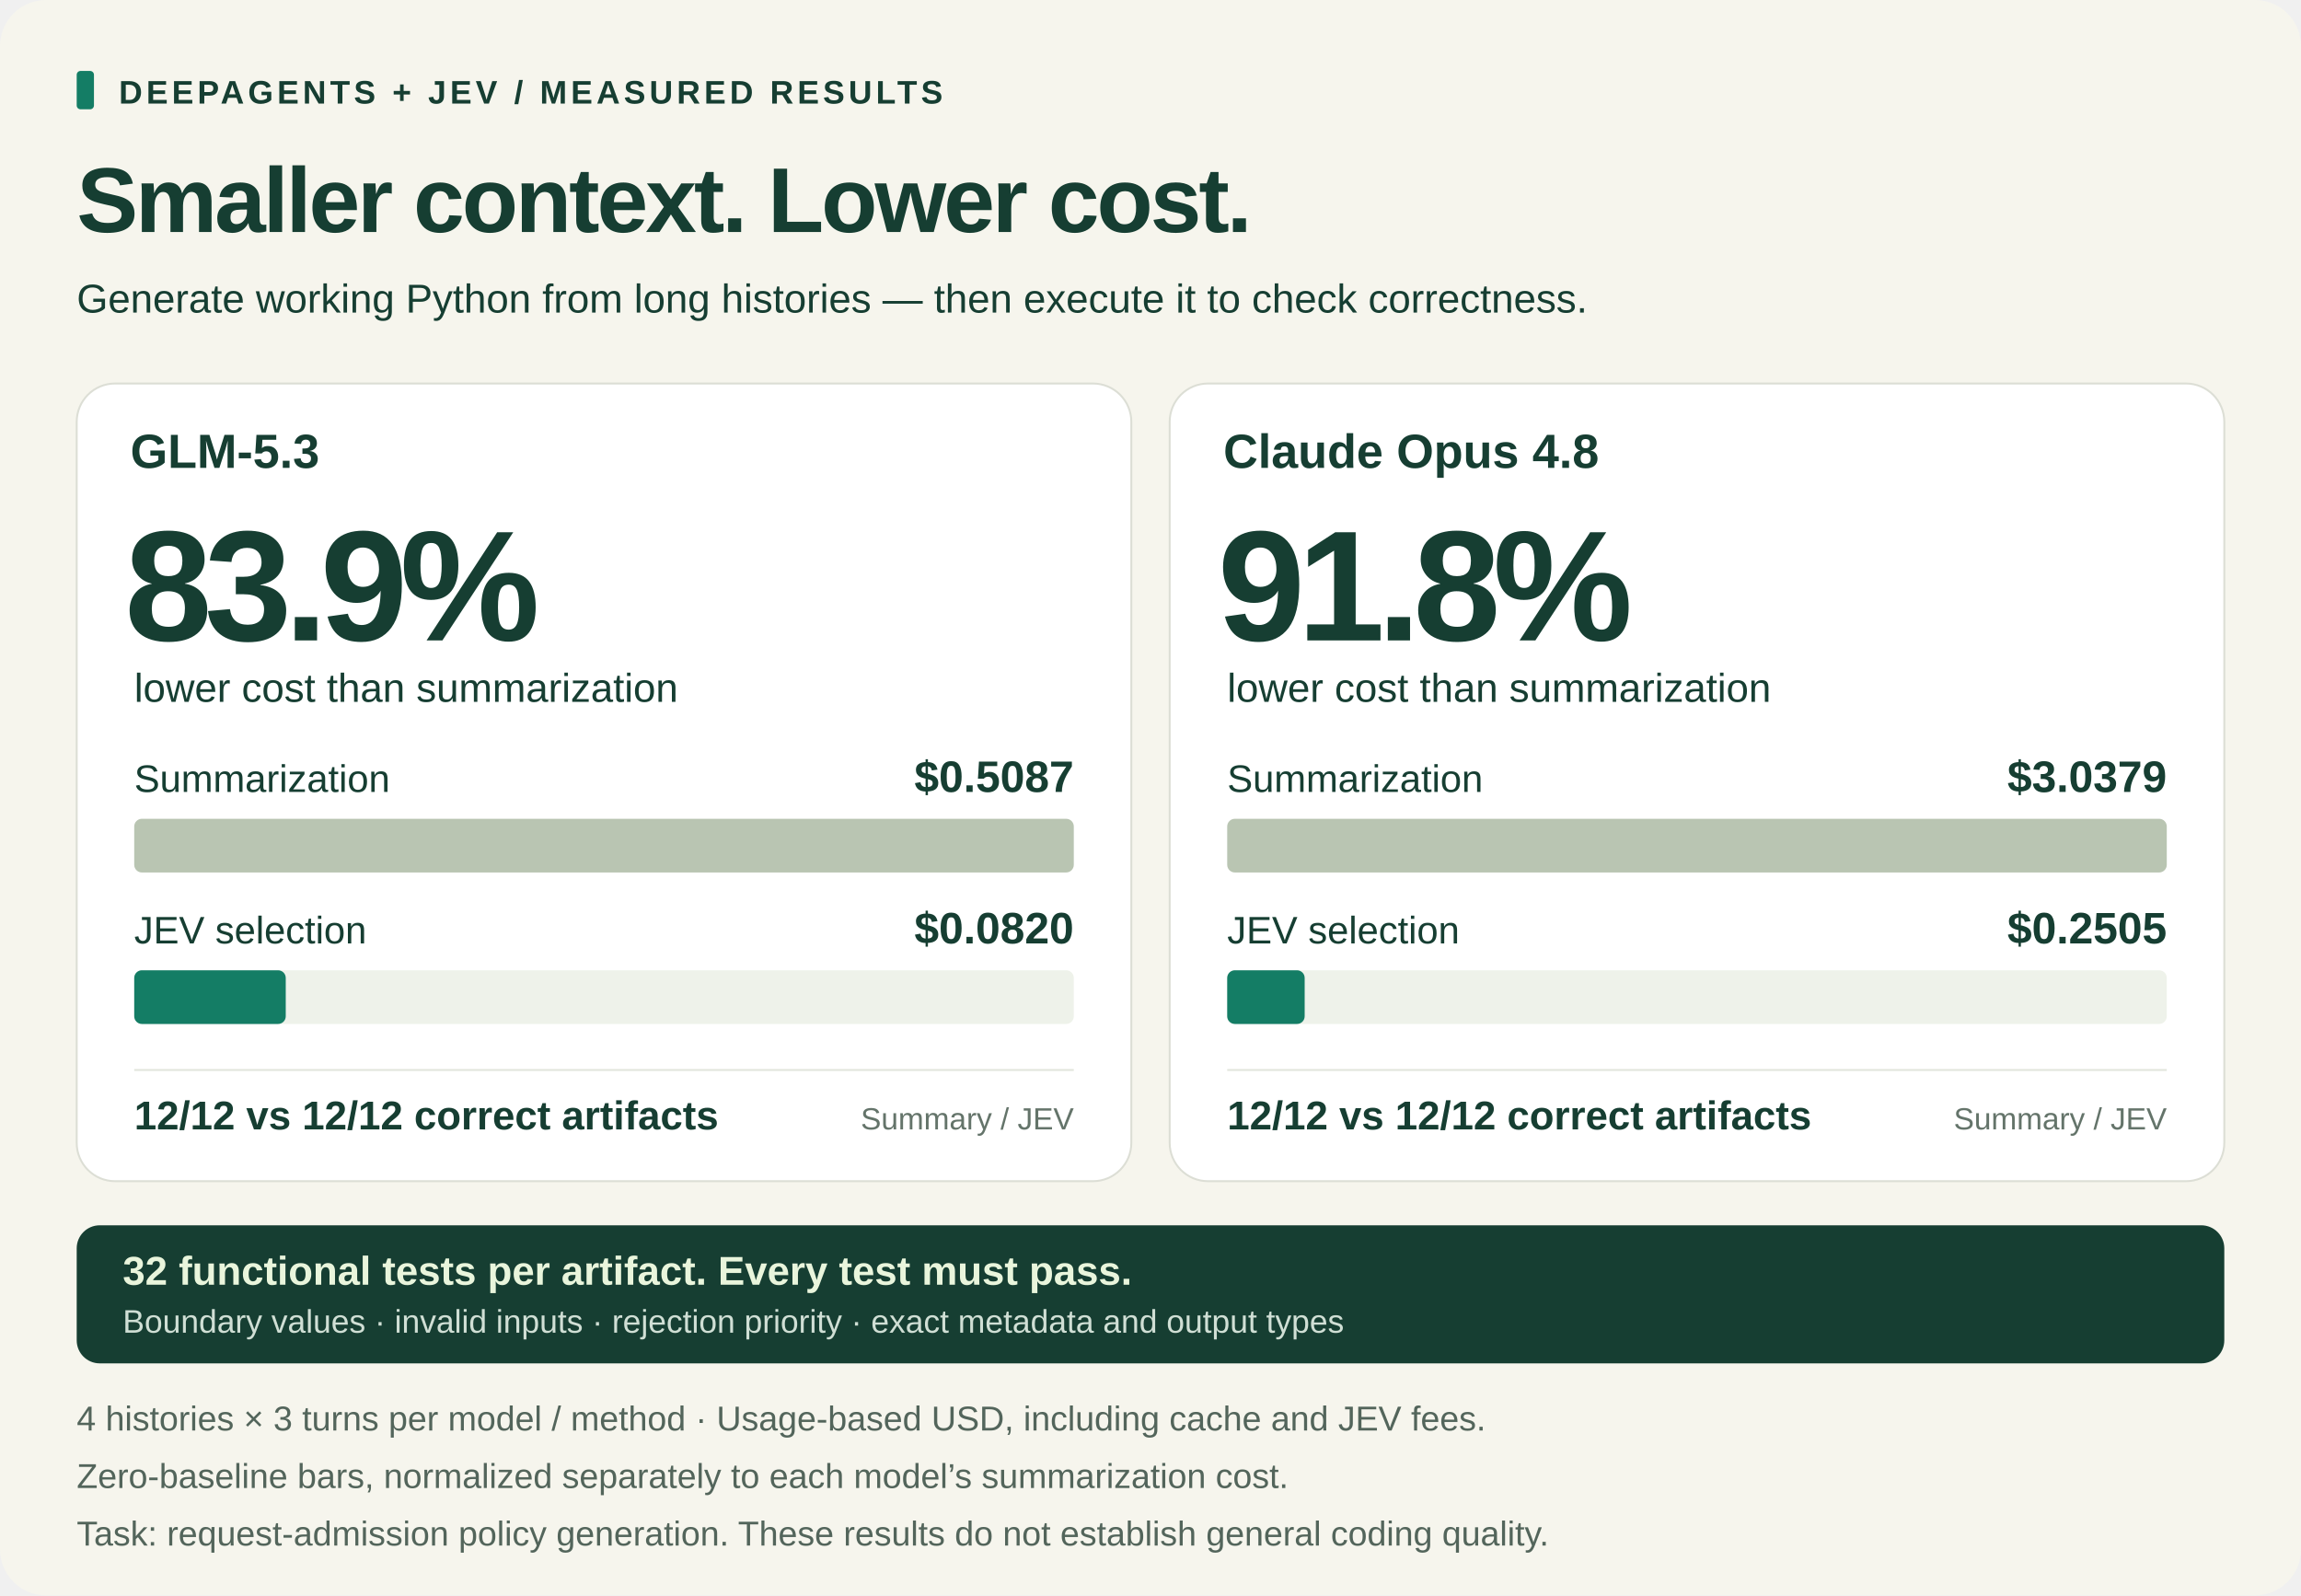
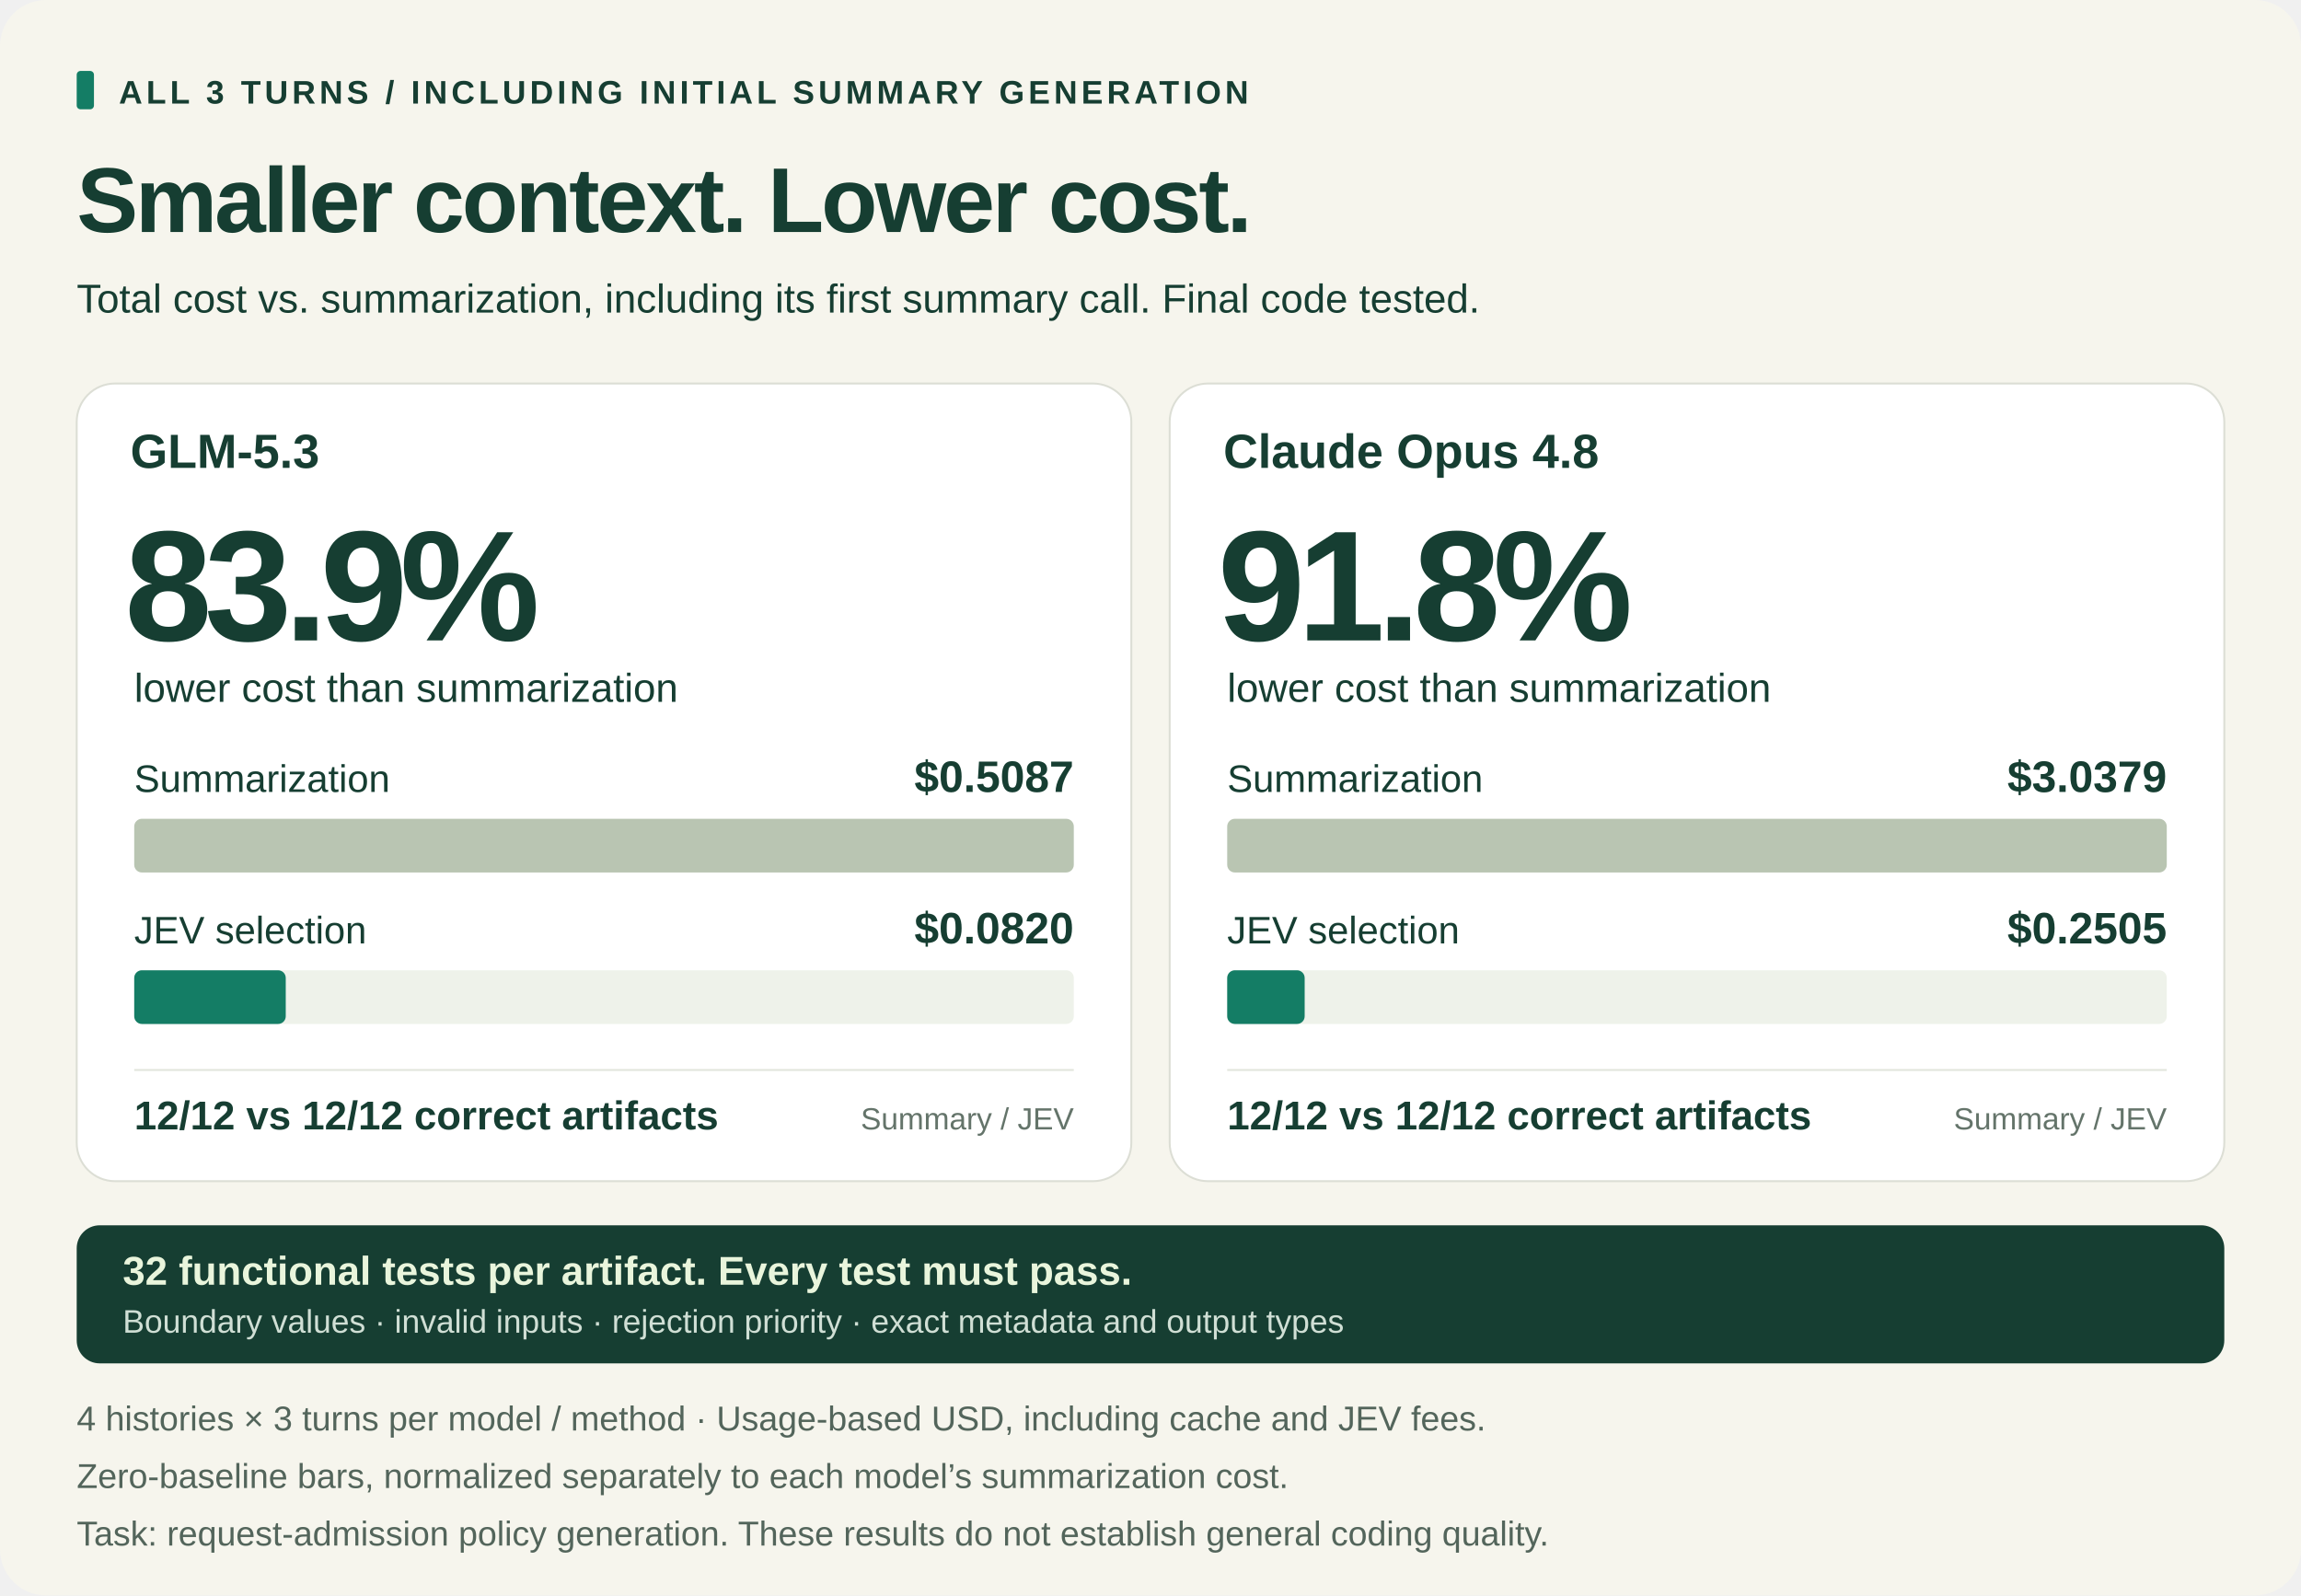
<svg xmlns="http://www.w3.org/2000/svg" width="1200" height="832" viewBox="0 0 1200 832" role="img" aria-labelledby="title description">
  <style>
    text { font-family: Arial, Helvetica, sans-serif; fill: #163e32; }
    .eyebrow { font-size: 17px; font-weight: 700; letter-spacing: 2px; }
    .headline { font-size: 48px; font-weight: 700; letter-spacing: -1.4px; }
    .body { font-size: 21px; }
    .model { font-size: 25px; font-weight: 700; }
    .saving { font-size: 82px; font-weight: 700; letter-spacing: -4px; }
    .label { font-size: 20px; }
    .amount { font-size: 23px; font-weight: 700; }
    .pass { font-size: 21px; font-weight: 700; }
    .detail { font-size: 16px; fill: #64746a; }
    .note { font-size: 18px; fill: #53655b; }
  </style>
  <rect width="1200" height="832" rx="24" fill="#f6f5ed" />
  <rect x="40" y="37" width="9" height="20" rx="2" fill="#147d65" />
-   <text x="62" y="54" class="eyebrow">DEEPAGENTS + JEV / MEASURED RESULTS</text>
+   <text x="62" y="54" class="eyebrow">ALL 3 TURNS / INCLUDING INITIAL SUMMARY GENERATION</text>
  <text x="40" y="121" class="headline">Smaller context. Lower cost.</text>
-   <text x="40" y="163" class="body">Generate working Python from long histories — then execute it to check correctness.</text>
+   <text x="40" y="163" class="body">Total cost vs. summarization, including its first summary call. Final code tested.</text>
  <g transform="translate(40,200)">
    <rect width="550" height="416" rx="20" fill="#ffffff" stroke="#dcded5" />
    <text x="28" y="44" class="model">GLM-5.3</text>
    <text x="25" y="134" class="saving">83.9%</text>
    <text x="30" y="166" class="body" fill="#35644e">lower cost than summarization</text>
    <text x="30" y="213" class="label">Summarization</text>
    <text x="520" y="213" class="amount" text-anchor="end">$0.5087</text>
    <rect x="30" y="227" width="490" height="28" rx="4" fill="#b9c5b2" />
    <text x="30" y="292" class="label">JEV selection</text>
    <text x="520" y="292" class="amount" text-anchor="end">$0.0820</text>
    <rect x="30" y="306" width="490" height="28" rx="4" fill="#eef2ea" />
    <rect x="30" y="306" width="79.020" height="28" rx="4" fill="#147d65" />
    <line x1="30" y1="358" x2="520" y2="358" stroke="#e2e5dc" />
    <text x="30" y="389" class="pass">12/12 vs 12/12 correct artifacts</text>
    <text x="520" y="389" class="detail" text-anchor="end">Summary / JEV</text>
  </g>
  <g transform="translate(610,200)">
    <rect width="550" height="416" rx="20" fill="#ffffff" stroke="#dcded5" />
    <text x="28" y="44" class="model">Claude Opus 4.8</text>
    <text x="25" y="134" class="saving">91.8%</text>
    <text x="30" y="166" class="body" fill="#35644e">lower cost than summarization</text>
    <text x="30" y="213" class="label">Summarization</text>
    <text x="520" y="213" class="amount" text-anchor="end">$3.0379</text>
    <rect x="30" y="227" width="490" height="28" rx="4" fill="#b9c5b2" />
    <text x="30" y="292" class="label">JEV selection</text>
    <text x="520" y="292" class="amount" text-anchor="end">$0.2505</text>
    <rect x="30" y="306" width="490" height="28" rx="4" fill="#eef2ea" />
    <rect x="30" y="306" width="40.398" height="28" rx="4" fill="#147d65" />
    <line x1="30" y1="358" x2="520" y2="358" stroke="#e2e5dc" />
    <text x="30" y="389" class="pass">12/12 vs 12/12 correct artifacts</text>
    <text x="520" y="389" class="detail" text-anchor="end">Summary / JEV</text>
  </g>
  <rect x="40" y="639" width="1120" height="72" rx="12" fill="#163e32" />
  <text x="64" y="670" style="fill:#e9f5dc;font-size:21px;font-weight:700">32 functional tests per artifact. Every test must pass.</text>
  <text x="64" y="695" style="fill:#d0dfd5;font-size:17px">Boundary values · invalid inputs · rejection priority · exact metadata and output types</text>
  <text x="40" y="746" class="note">4 histories × 3 turns per model / method · Usage-based USD, including cache and JEV fees.</text>
  <text x="40" y="776" class="note">Zero-baseline bars, normalized separately to each model’s summarization cost.</text>
  <text x="40" y="806" class="note">Task: request-admission policy generation. These results do not establish general coding quality.</text>
</svg>
